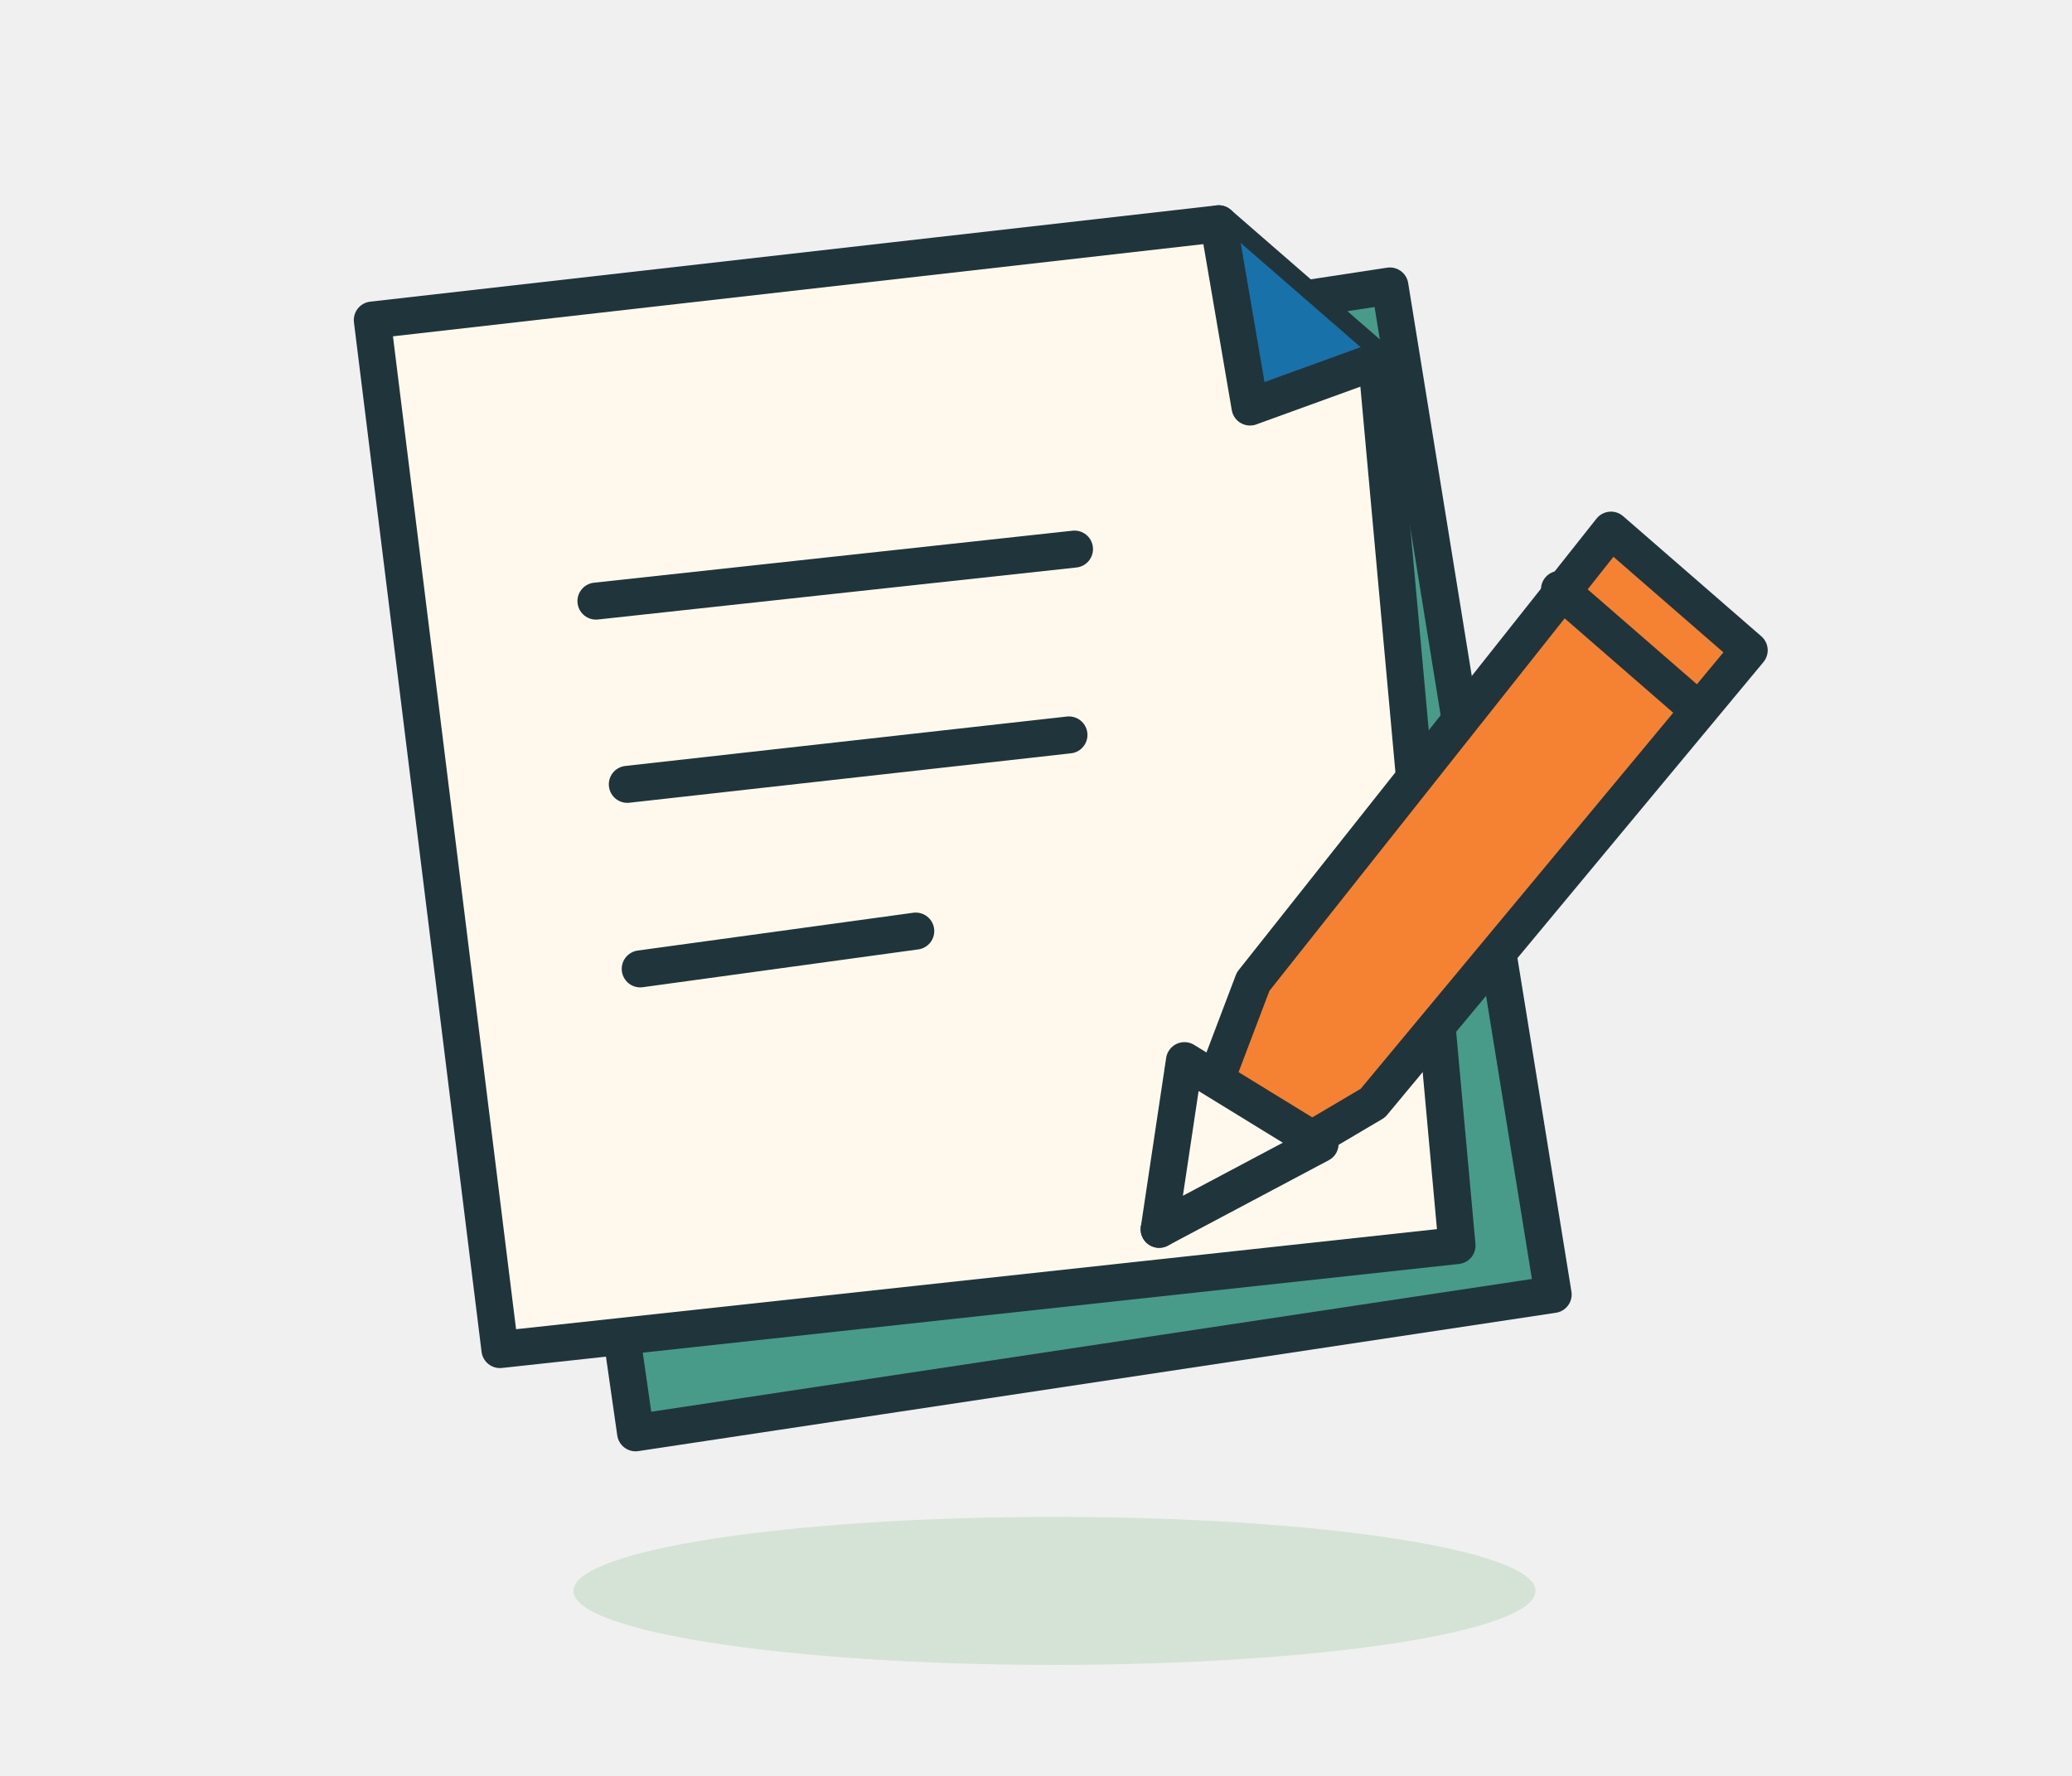
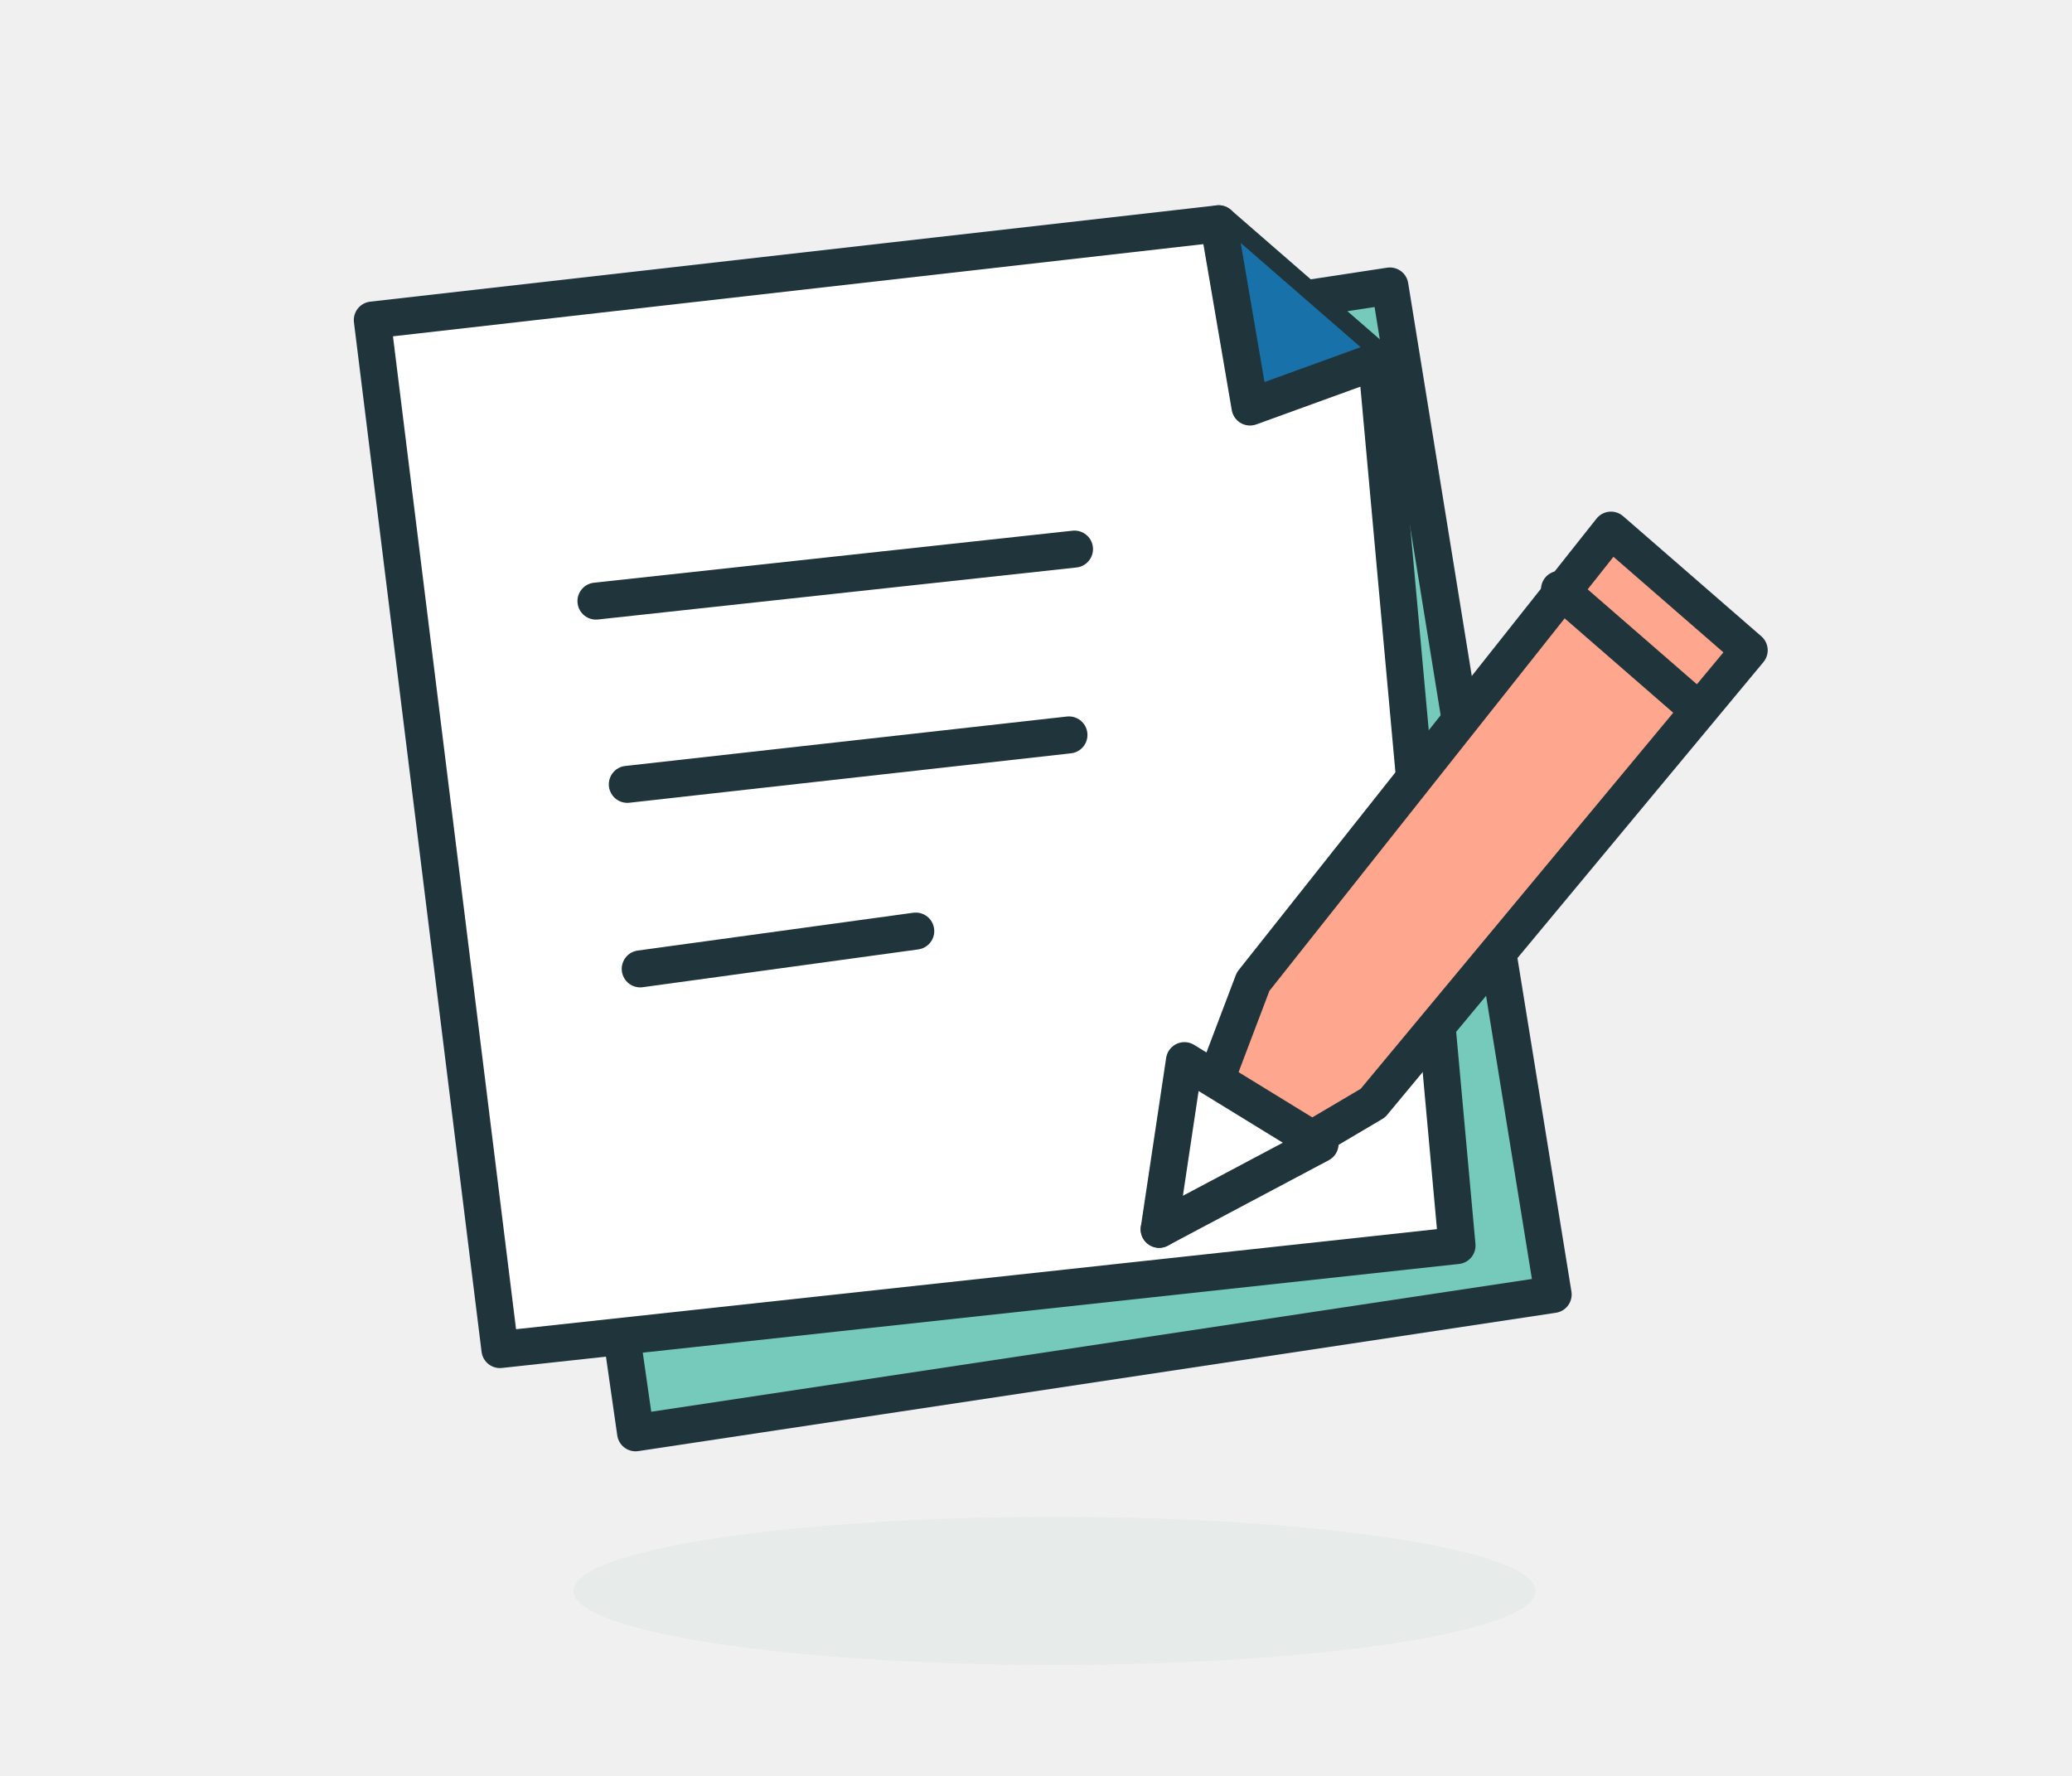
<svg xmlns="http://www.w3.org/2000/svg" viewBox="0 0 112 96" width="112" height="96">
-   <ellipse cx="57" cy="86" rx="26" ry="4" fill="#C7DDC9" opacity=".7" />
+   <ellipse cx="57" cy="86" rx="26" ry="4" fill="#E2E8E6" opacity=".7" />
  <g fill="none" stroke="#20343B" stroke-width="2" stroke-linecap="round" stroke-linejoin="round">
    <g transform="rotate(-4 54 43)">
-       <path d="M28 21 77 17 82 72 32 76Z" fill="#489B89" />
-       <path d="M22 15 68 13 76 21 77 69 25 71Z" fill="#FFF9ED" />
+       <path d="M28 21 77 17 82 72 32 76Z" fill="#76CABB" />
+       <path d="M22 15 68 13 76 21 77 69 25 71Z" fill="#FFFFFF" />
      <path d="m68 13 1 10 7-2" fill="#1871A8" />
      <path d="m33 31 26-1m-25 11 24-1m-24 11 15-1" fill="none" />
-       <path d="m61 67 6-13 21-23 7 7-22 23Z" fill="#F58232" />
-       <path d="m61 67 2-9 7 5Z" fill="#FFF9ED" />
+       <path d="m61 67 6-13 21-23 7 7-22 23Z" fill="#FFA68E" />
+       <path d="m61 67 2-9 7 5Z" fill="#FFFFFF" />
      <path d="m85 34 7 7" fill="none" />
    </g>
  </g>
</svg>
